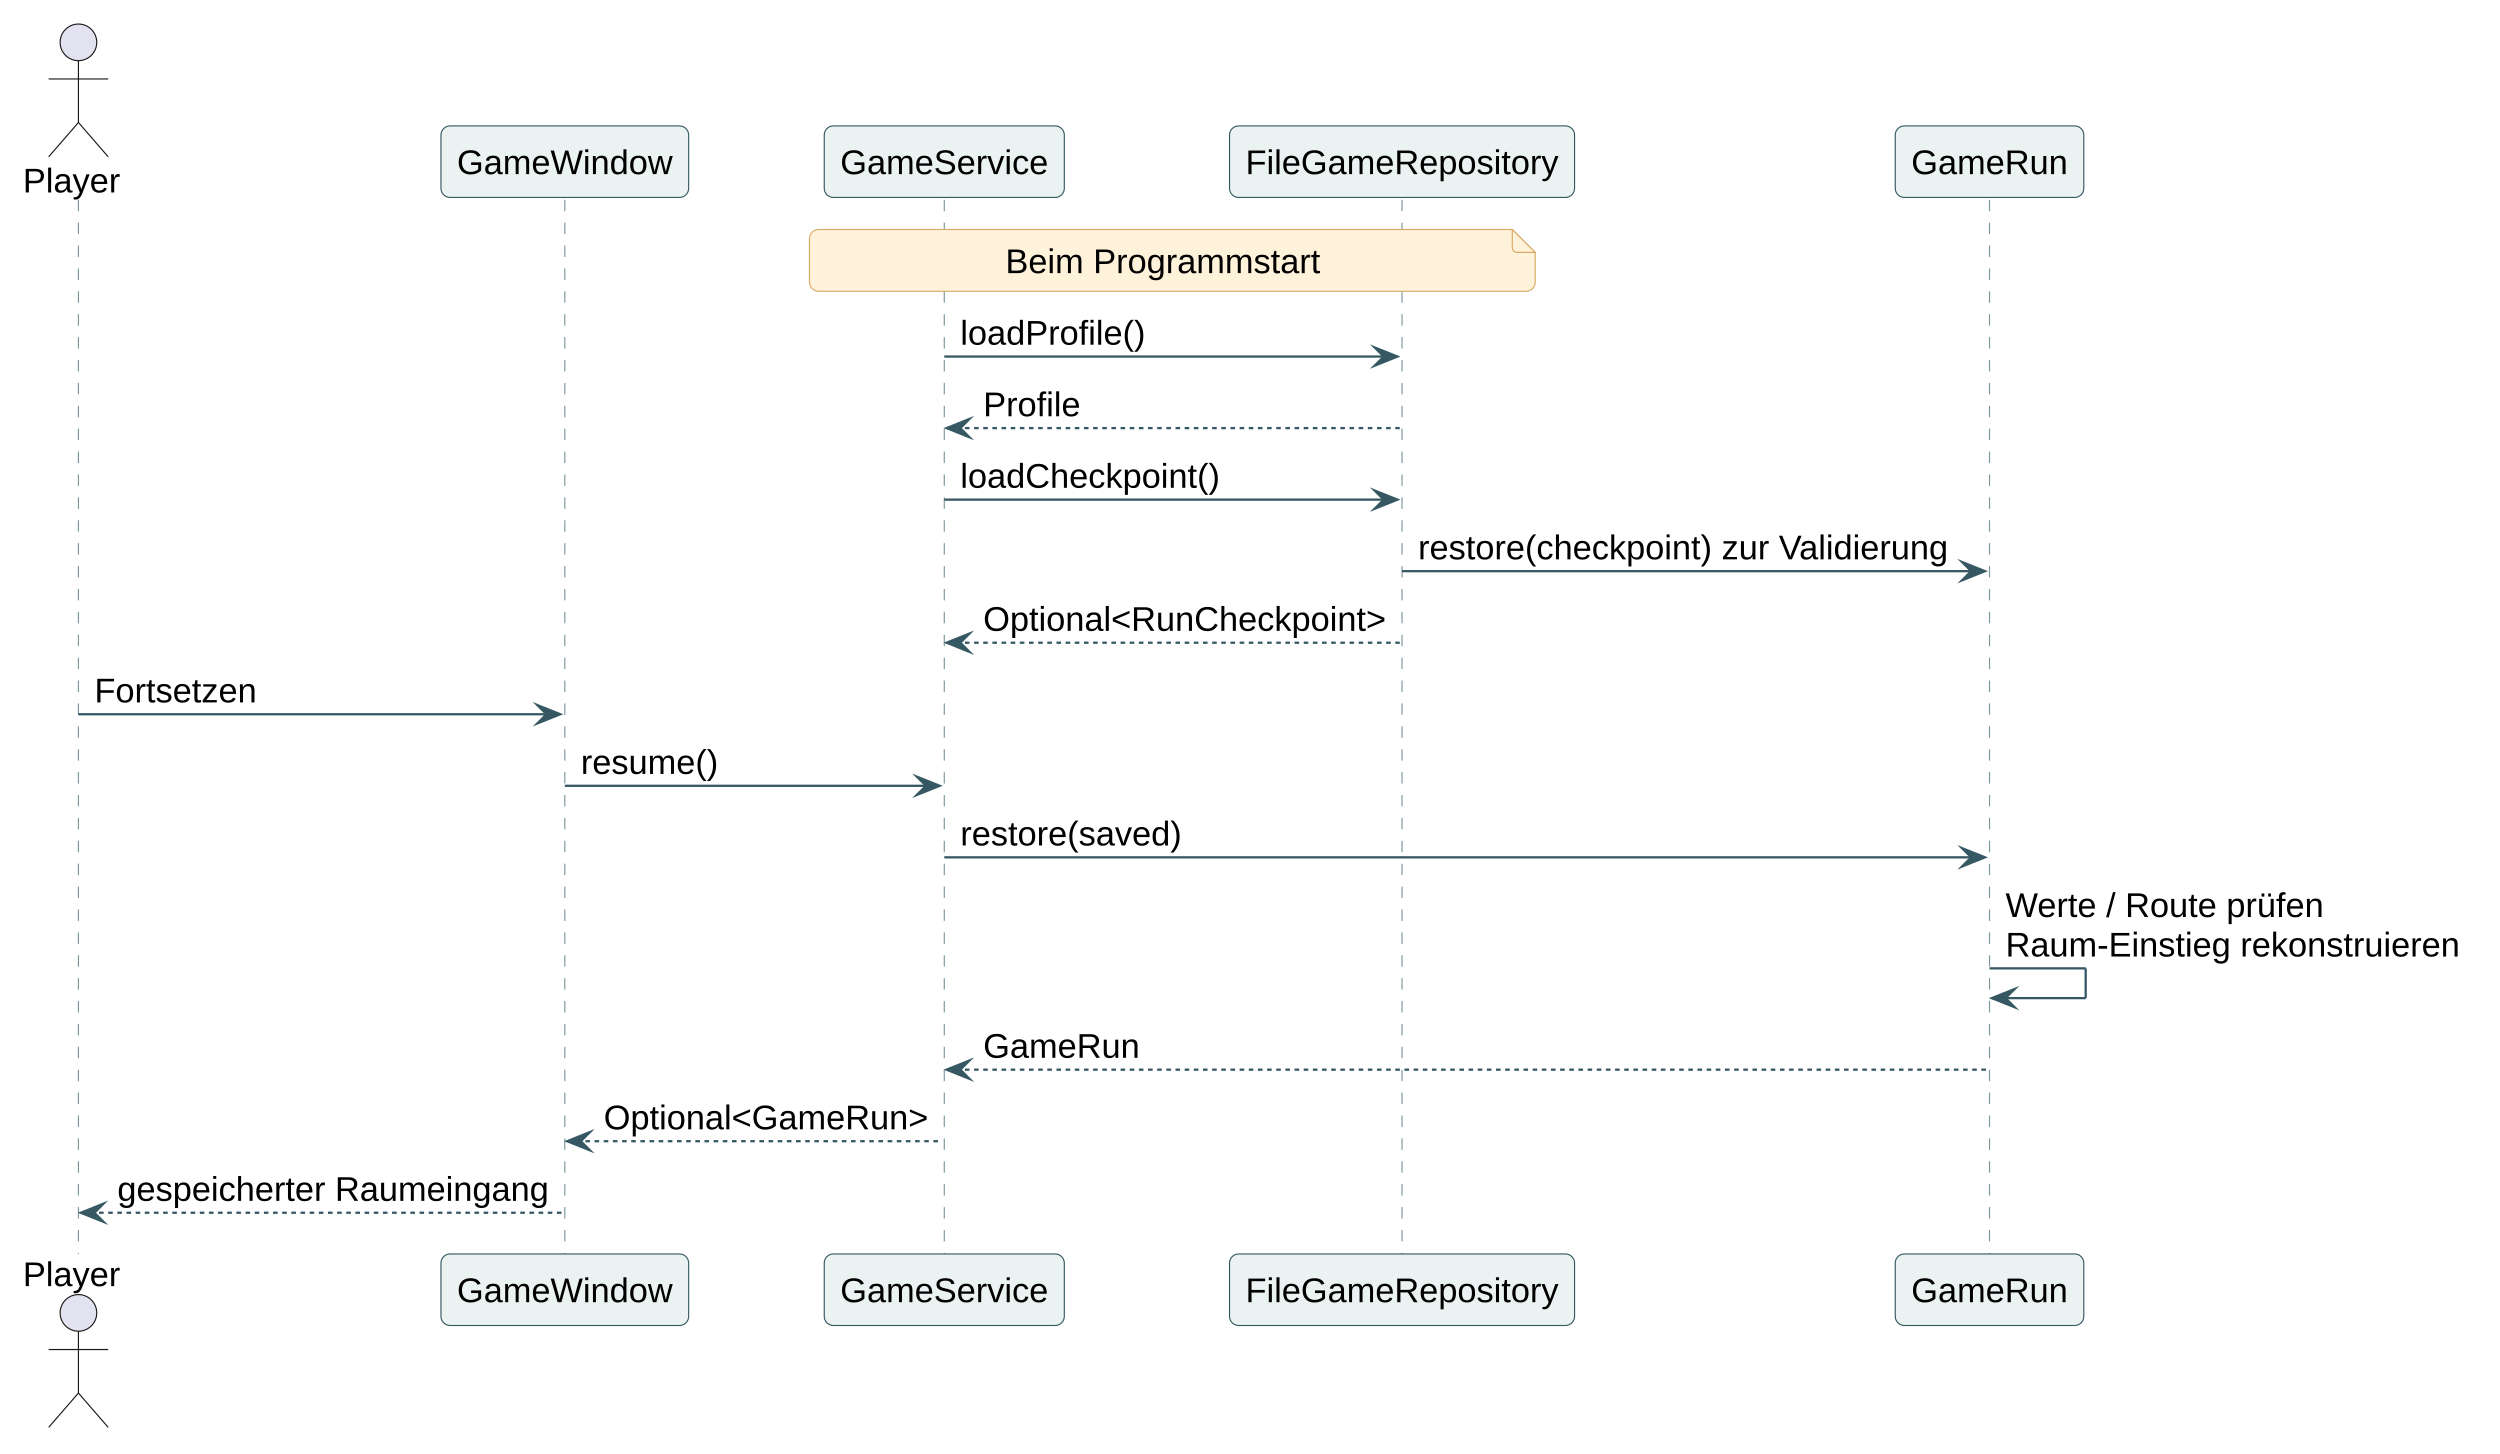
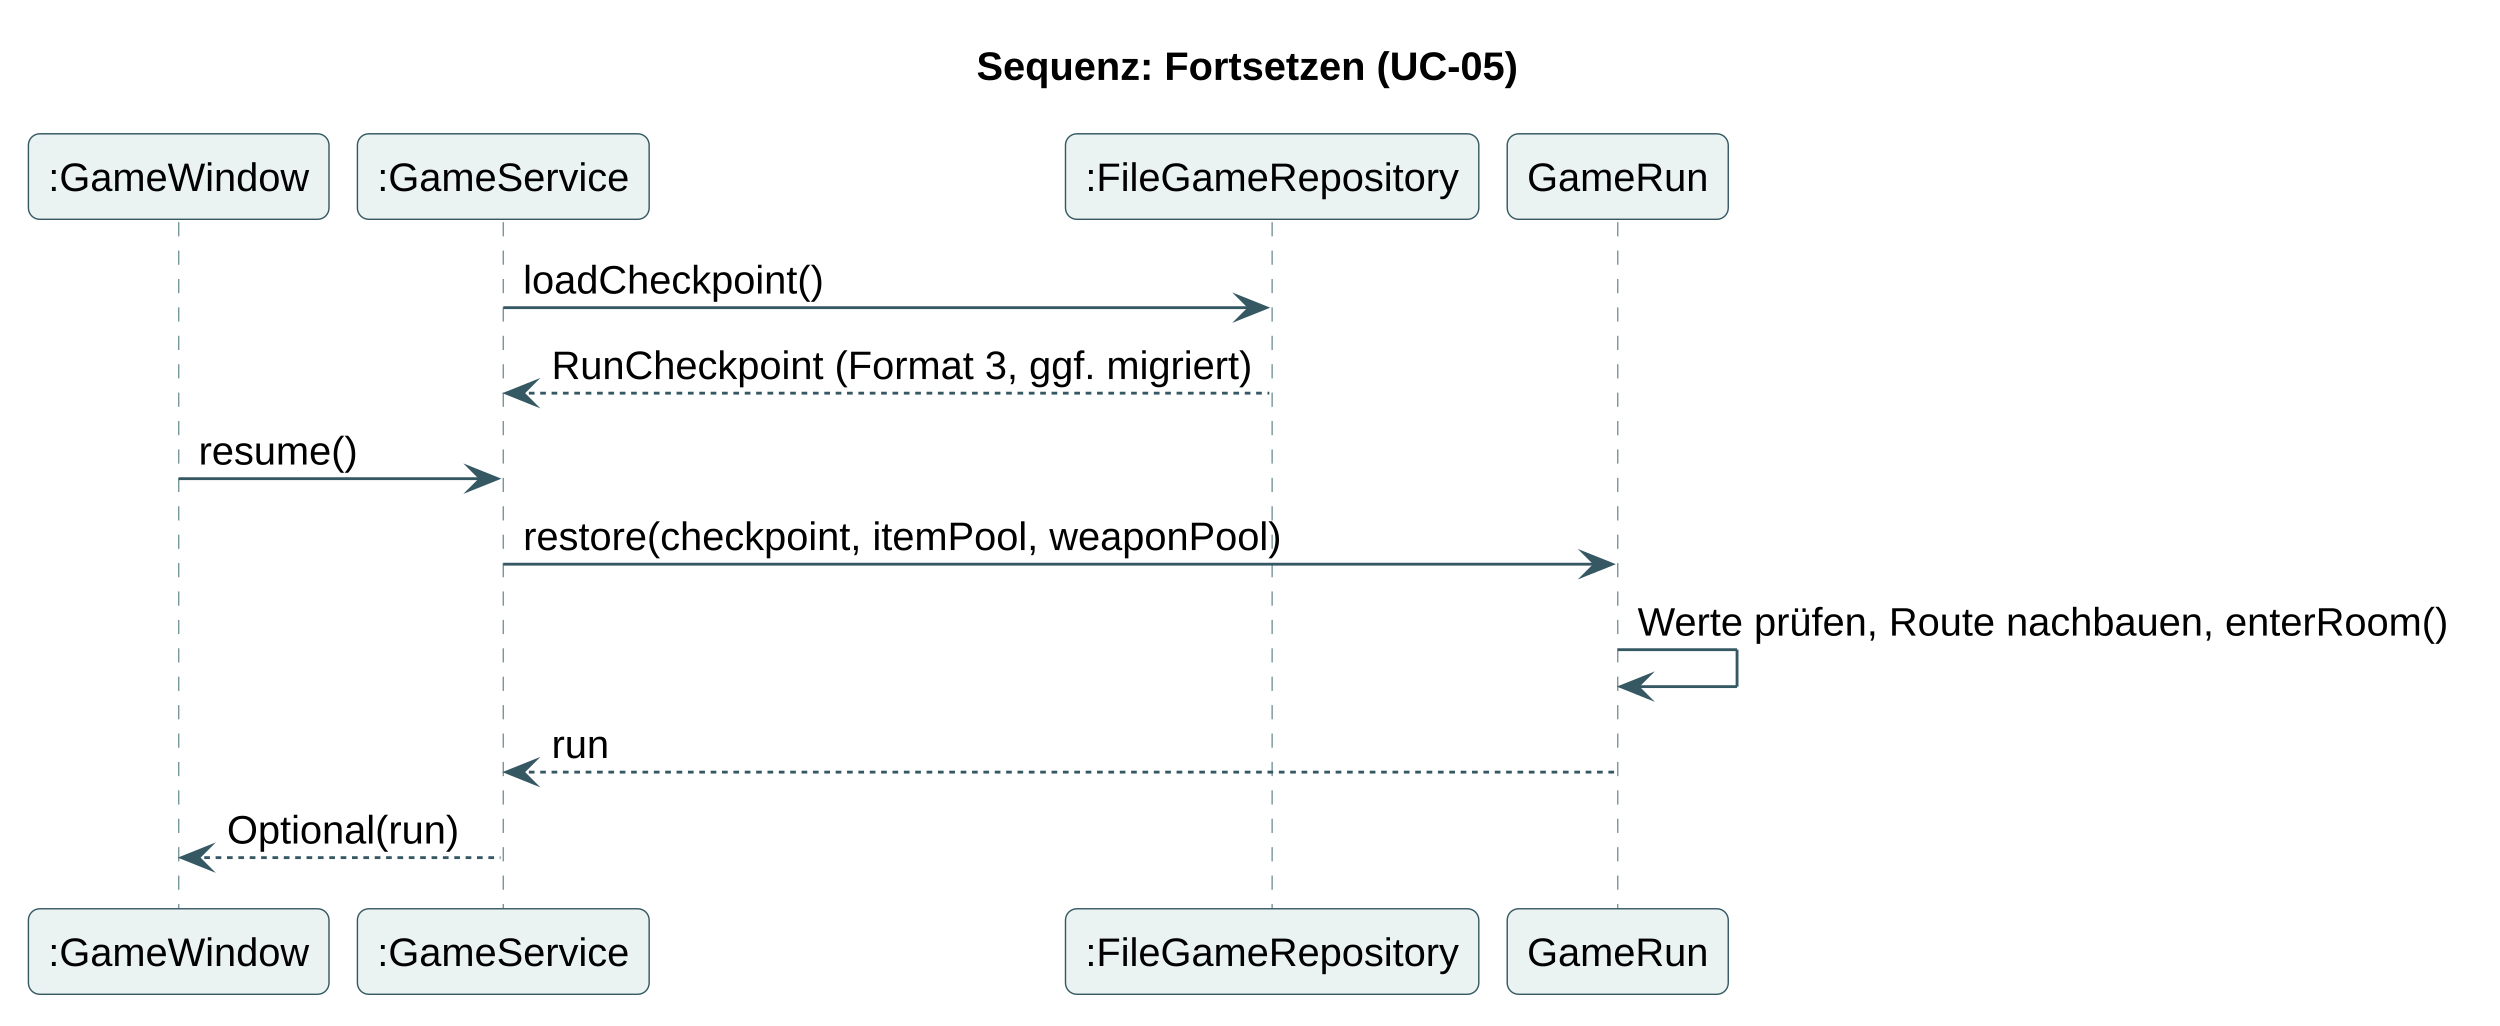
- <svg xmlns="http://www.w3.org/2000/svg" version="1.1" data-diagram-type="SEQUENCE" style="width:1092px;height:635px;background:#FFFFFF;" width="1092px" height="635px" viewBox="0 0 1092 635" zoomAndPan="magnify" preserveAspectRatio="none" contentStyleType="text/css">
+ <svg xmlns="http://www.w3.org/2000/svg" version="1.1" data-diagram-type="SEQUENCE" style="width:880px;height:361px;background:#FFFFFF;" width="880px" height="361px" viewBox="0 0 880 361" zoomAndPan="magnify" preserveAspectRatio="none" contentStyleType="text/css">
  <defs />
  <g font-family="sans-serif" lengthAdjust="spacing">
-     <g>
-       <rect x="30.759" y="87.249" width="8" height="460.479" fill="#000" fill-opacity="0" />
-       <line x1="34.259" y1="87.249" x2="34.259" y2="547.728" style="stroke:#7A979C;stroke-width:0.5;stroke-dasharray:5,5;" />
+     <g class="title" data-source-line="19">
+       <text x="343.735" y="28.132" fill="#000" font-size="14" textLength="190.572" font-weight="700" font-family="Arial">Sequenz: Fortsetzen (UC-05)</text>
    </g>
    <g>
-       <rect x="243.211" y="87.249" width="8" height="460.479" fill="#000" fill-opacity="0" />
-       <line x1="246.711" y1="87.249" x2="246.711" y2="547.728" style="stroke:#7A979C;stroke-width:0.5;stroke-dasharray:5,5;" />
+       <rect x="59.403" y="78.197" width="8" height="241.69" fill="#000" fill-opacity="0" />
+       <line x1="62.903" y1="78.197" x2="62.903" y2="319.888" style="stroke:#7A979C;stroke-width:0.5;stroke-dasharray:5,5;" />
    </g>
    <g>
-       <rect x="408.964" y="87.249" width="8" height="460.479" fill="#000" fill-opacity="0" />
-       <line x1="412.464" y1="87.249" x2="412.464" y2="547.728" style="stroke:#7A979C;stroke-width:0.5;stroke-dasharray:5,5;" />
+       <rect x="173.655" y="78.197" width="8" height="241.69" fill="#000" fill-opacity="0" />
+       <line x1="177.155" y1="78.197" x2="177.155" y2="319.888" style="stroke:#7A979C;stroke-width:0.5;stroke-dasharray:5,5;" />
    </g>
    <g>
-       <rect x="608.913" y="87.249" width="8" height="460.479" fill="#000" fill-opacity="0" />
-       <line x1="612.413" y1="87.249" x2="612.413" y2="547.728" style="stroke:#7A979C;stroke-width:0.5;stroke-dasharray:5,5;" />
+       <rect x="444.295" y="78.197" width="8" height="241.69" fill="#000" fill-opacity="0" />
+       <line x1="447.795" y1="78.197" x2="447.795" y2="319.888" style="stroke:#7A979C;stroke-width:0.5;stroke-dasharray:5,5;" />
    </g>
    <g>
-       <rect x="865.523" y="87.249" width="8" height="460.479" fill="#000" fill-opacity="0" />
-       <line x1="869.023" y1="87.249" x2="869.023" y2="547.728" style="stroke:#7A979C;stroke-width:0.5;stroke-dasharray:5,5;" />
+       <rect x="565.943" y="78.197" width="8" height="241.69" fill="#000" fill-opacity="0" />
+       <line x1="569.443" y1="78.197" x2="569.443" y2="319.888" style="stroke:#7A979C;stroke-width:0.5;stroke-dasharray:5,5;" />
    </g>
-     <text x="10" y="84.07" fill="#000" font-size="15" textLength="42.517" font-family="Arial">Player</text>
-     <ellipse cx="34.259" cy="18.5" rx="8" ry="8" fill="#E2E2F0" style="stroke:#181818;stroke-width:0.5;" />
-     <path d="M34.259,26.5 L34.259,53.5 M21.259,34.5 L47.259,34.5 M34.259,53.5 L21.259,68.5 M34.259,53.5 L47.259,68.5" style="stroke:#181818;stroke-width:0.5;" fill="none" />
-     <rect x="192.612" y="55" width="108.197" height="31.249" fill="#EAF3F2" style="stroke:#355863;stroke-width:0.5;" rx="4" ry="4" />
-     <text x="199.612" y="76.07" fill="#000" font-size="15" textLength="94.197" font-family="Arial">GameWindow</text>
-     <rect x="360.031" y="55" width="104.864" height="31.249" fill="#EAF3F2" style="stroke:#355863;stroke-width:0.5;" rx="4" ry="4" />
-     <text x="367.031" y="76.07" fill="#000" font-size="15" textLength="90.864" font-family="Arial">GameService</text>
-     <rect x="537.056" y="55" width="150.714" height="31.249" fill="#EAF3F2" style="stroke:#355863;stroke-width:0.5;" rx="4" ry="4" />
-     <text x="544.056" y="76.07" fill="#000" font-size="15" textLength="136.714" font-family="Arial">FileGameRepository</text>
-     <rect x="827.841" y="55" width="82.364" height="31.249" fill="#EAF3F2" style="stroke:#355863;stroke-width:0.5;" rx="4" ry="4" />
-     <text x="834.841" y="76.07" fill="#000" font-size="15" textLength="68.364" font-family="Arial">GameRun</text>
-     <text x="10" y="561.798" fill="#000" font-size="15" textLength="42.517" font-family="Arial">Player</text>
-     <ellipse cx="34.259" cy="573.477" rx="8" ry="8" fill="#E2E2F0" style="stroke:#181818;stroke-width:0.5;" />
-     <path d="M34.259,581.477 L34.259,608.477 M21.259,589.477 L47.259,589.477 M34.259,608.477 L21.259,623.477 M34.259,608.477 L47.259,623.477" style="stroke:#181818;stroke-width:0.5;" fill="none" />
-     <rect x="192.612" y="547.728" width="108.197" height="31.249" fill="#EAF3F2" style="stroke:#355863;stroke-width:0.5;" rx="4" ry="4" />
-     <text x="199.612" y="568.798" fill="#000" font-size="15" textLength="94.197" font-family="Arial">GameWindow</text>
-     <rect x="360.031" y="547.728" width="104.864" height="31.249" fill="#EAF3F2" style="stroke:#355863;stroke-width:0.5;" rx="4" ry="4" />
-     <text x="367.031" y="568.798" fill="#000" font-size="15" textLength="90.864" font-family="Arial">GameService</text>
-     <rect x="537.056" y="547.728" width="150.714" height="31.249" fill="#EAF3F2" style="stroke:#355863;stroke-width:0.5;" rx="4" ry="4" />
-     <text x="544.056" y="568.798" fill="#000" font-size="15" textLength="136.714" font-family="Arial">FileGameRepository</text>
-     <rect x="827.841" y="547.728" width="82.364" height="31.249" fill="#EAF3F2" style="stroke:#355863;stroke-width:0.5;" rx="4" ry="4" />
-     <text x="834.841" y="568.798" fill="#000" font-size="15" textLength="68.364" font-family="Arial">GameRun</text>
-     <path d="M353.569,104.249 L353.569,123.249 A4,4 0 0 0 357.569,127.249 L666.569,127.249 A4,4 0 0 0 670.569,123.249 L670.569,110.249 L660.569,100.249 L357.569,100.249 A4,4 0 0 0 353.569,104.249" style="stroke:#D8AA64;stroke-width:0.5;" fill="#FFF2DA" />
-     <path d="M660.569,100.249 L660.569,108.249 A2,2 0 0 0 662.569,110.249 L670.569,110.249 L660.569,100.249" style="stroke:#D8AA64;stroke-width:0.5;" fill="#FFF2DA" />
-     <text x="439.175" y="119.318" fill="#000" font-size="15" textLength="137.527" font-family="Arial">Beim Programmstart</text>
-     <polygon points="600.413,151.746,610.413,155.746,600.413,159.746,604.413,155.746" fill="#355863" style="stroke:#355863;stroke-width:1;stroke-linejoin:miter;stroke-miterlimit:10;" />
-     <line x1="412.464" y1="155.746" x2="606.413" y2="155.746" style="stroke:#355863;stroke-width:1;" />
-     <text x="419.464" y="150.567" fill="#000" font-size="15" textLength="80.867" font-family="Arial">loadProfile()</text>
-     <polygon points="423.464,182.994,413.464,186.994,423.464,190.994,419.464,186.994" fill="#355863" style="stroke:#355863;stroke-width:1;stroke-linejoin:miter;stroke-miterlimit:10;" />
-     <line x1="417.464" y1="186.994" x2="611.413" y2="186.994" style="stroke:#355863;stroke-width:1;stroke-dasharray:2,2;" />
-     <text x="429.464" y="181.815" fill="#000" font-size="15" textLength="42.517" font-family="Arial">Profile</text>
-     <polygon points="600.413,214.243,610.413,218.243,600.413,222.243,604.413,218.243" fill="#355863" style="stroke:#355863;stroke-width:1;stroke-linejoin:miter;stroke-miterlimit:10;" />
-     <line x1="412.464" y1="218.243" x2="606.413" y2="218.243" style="stroke:#355863;stroke-width:1;" />
-     <text x="419.464" y="213.064" fill="#000" font-size="15" textLength="113.394" font-family="Arial">loadCheckpoint()</text>
-     <polygon points="857.023,245.491,867.023,249.491,857.023,253.491,861.023,249.491" fill="#355863" style="stroke:#355863;stroke-width:1;stroke-linejoin:miter;stroke-miterlimit:10;" />
-     <line x1="612.413" y1="249.491" x2="863.023" y2="249.491" style="stroke:#355863;stroke-width:1;" />
-     <text x="619.413" y="244.313" fill="#000" font-size="15" textLength="232.61" font-family="Arial">restore(checkpoint) zur Validierung</text>
-     <polygon points="423.464,276.74,413.464,280.74,423.464,284.74,419.464,280.74" fill="#355863" style="stroke:#355863;stroke-width:1;stroke-linejoin:miter;stroke-miterlimit:10;" />
-     <line x1="417.464" y1="280.74" x2="611.413" y2="280.74" style="stroke:#355863;stroke-width:1;stroke-dasharray:2,2;" />
-     <text x="429.464" y="275.561" fill="#000" font-size="15" textLength="175.95" font-family="Arial">Optional&lt;RunCheckpoint&gt;</text>
-     <polygon points="234.711,307.988,244.711,311.988,234.711,315.988,238.711,311.988" fill="#355863" style="stroke:#355863;stroke-width:1;stroke-linejoin:miter;stroke-miterlimit:10;" />
-     <line x1="34.259" y1="311.988" x2="240.711" y2="311.988" style="stroke:#355863;stroke-width:1;" />
-     <text x="41.259" y="306.81" fill="#000" font-size="15" textLength="70.862" font-family="Arial">Fortsetzen</text>
-     <polygon points="400.464,339.237,410.464,343.237,400.464,347.237,404.464,343.237" fill="#355863" style="stroke:#355863;stroke-width:1;stroke-linejoin:miter;stroke-miterlimit:10;" />
-     <line x1="246.711" y1="343.237" x2="406.464" y2="343.237" style="stroke:#355863;stroke-width:1;" />
-     <text x="253.711" y="338.058" fill="#000" font-size="15" textLength="60.007" font-family="Arial">resume()</text>
-     <polygon points="857.023,370.485,867.023,374.485,857.023,378.485,861.023,374.485" fill="#355863" style="stroke:#355863;stroke-width:1;stroke-linejoin:miter;stroke-miterlimit:10;" />
-     <line x1="412.464" y1="374.485" x2="863.023" y2="374.485" style="stroke:#355863;stroke-width:1;" />
-     <text x="419.464" y="369.307" fill="#000" font-size="15" textLength="96.702" font-family="Arial">restore(saved)</text>
-     <line x1="869.023" y1="422.982" x2="911.023" y2="422.982" style="stroke:#355863;stroke-width:1;" />
-     <line x1="911.023" y1="422.982" x2="911.023" y2="435.982" style="stroke:#355863;stroke-width:1;" />
-     <line x1="870.023" y1="435.982" x2="911.023" y2="435.982" style="stroke:#355863;stroke-width:1;" />
-     <polygon points="880.023,431.982,870.023,435.982,880.023,439.982,876.023,435.982" fill="#355863" style="stroke:#355863;stroke-width:1;stroke-linejoin:miter;stroke-miterlimit:10;" />
-     <text x="876.023" y="400.555" fill="#000" font-size="15" textLength="139.233" font-family="Arial">Werte / Route prüfen</text>
-     <text x="876.023" y="417.804" fill="#000" font-size="15" textLength="198.42" font-family="Arial">Raum-Einstieg rekonstruieren</text>
-     <polygon points="423.464,463.231,413.464,467.231,423.464,471.231,419.464,467.231" fill="#355863" style="stroke:#355863;stroke-width:1;stroke-linejoin:miter;stroke-miterlimit:10;" />
-     <line x1="417.464" y1="467.231" x2="868.023" y2="467.231" style="stroke:#355863;stroke-width:1;stroke-dasharray:2,2;" />
-     <text x="429.464" y="462.052" fill="#000" font-size="15" textLength="68.364" font-family="Arial">GameRun</text>
-     <polygon points="257.711,494.479,247.711,498.479,257.711,502.479,253.711,498.479" fill="#355863" style="stroke:#355863;stroke-width:1;stroke-linejoin:miter;stroke-miterlimit:10;" />
-     <line x1="251.711" y1="498.479" x2="411.464" y2="498.479" style="stroke:#355863;stroke-width:1;stroke-dasharray:2,2;" />
-     <text x="263.711" y="493.301" fill="#000" font-size="15" textLength="141.753" font-family="Arial">Optional&lt;GameRun&gt;</text>
-     <polygon points="45.259,525.728,35.259,529.728,45.259,533.728,41.259,529.728" fill="#355863" style="stroke:#355863;stroke-width:1;stroke-linejoin:miter;stroke-miterlimit:10;" />
-     <line x1="39.259" y1="529.728" x2="245.711" y2="529.728" style="stroke:#355863;stroke-width:1;stroke-dasharray:2,2;" />
-     <text x="51.259" y="524.549" fill="#000" font-size="15" textLength="188.452" font-family="Arial">gespeicherter Raumeingang</text>
+     <rect x="10" y="47.099" width="105.807" height="30.099" fill="#EAF3F2" style="stroke:#355863;stroke-width:0.5;" rx="4" ry="4" />
+     <text x="17" y="67.23" fill="#000" font-size="14" textLength="91.807" font-family="Arial">:GameWindow</text>
+     <rect x="125.807" y="47.099" width="102.696" height="30.099" fill="#EAF3F2" style="stroke:#355863;stroke-width:0.5;" rx="4" ry="4" />
+     <text x="132.807" y="67.23" fill="#000" font-size="14" textLength="88.696" font-family="Arial">:GameService</text>
+     <rect x="375.051" y="47.099" width="145.489" height="30.099" fill="#EAF3F2" style="stroke:#355863;stroke-width:0.5;" rx="4" ry="4" />
+     <text x="382.051" y="67.23" fill="#000" font-size="14" textLength="131.489" font-family="Arial">:FileGameRepository</text>
+     <rect x="530.54" y="47.099" width="77.807" height="30.099" fill="#EAF3F2" style="stroke:#355863;stroke-width:0.5;" rx="4" ry="4" />
+     <text x="537.54" y="67.23" fill="#000" font-size="14" textLength="63.807" font-family="Arial">GameRun</text>
+     <rect x="10" y="319.888" width="105.807" height="30.099" fill="#EAF3F2" style="stroke:#355863;stroke-width:0.5;" rx="4" ry="4" />
+     <text x="17" y="340.02" fill="#000" font-size="14" textLength="91.807" font-family="Arial">:GameWindow</text>
+     <rect x="125.807" y="319.888" width="102.696" height="30.099" fill="#EAF3F2" style="stroke:#355863;stroke-width:0.5;" rx="4" ry="4" />
+     <text x="132.807" y="340.02" fill="#000" font-size="14" textLength="88.696" font-family="Arial">:GameService</text>
+     <rect x="375.051" y="319.888" width="145.489" height="30.099" fill="#EAF3F2" style="stroke:#355863;stroke-width:0.5;" rx="4" ry="4" />
+     <text x="382.051" y="340.02" fill="#000" font-size="14" textLength="131.489" font-family="Arial">:FileGameRepository</text>
+     <rect x="530.54" y="319.888" width="77.807" height="30.099" fill="#EAF3F2" style="stroke:#355863;stroke-width:0.5;" rx="4" ry="4" />
+     <text x="537.54" y="340.02" fill="#000" font-size="14" textLength="63.807" font-family="Arial">GameRun</text>
+     <polygon points="435.795,104.296,445.795,108.296,435.795,112.296,439.795,108.296" fill="#355863" style="stroke:#355863;stroke-width:1;stroke-linejoin:miter;stroke-miterlimit:10;" />
+     <line x1="177.155" y1="108.296" x2="441.795" y2="108.296" style="stroke:#355863;stroke-width:1;" />
+     <text x="184.155" y="103.329" fill="#000" font-size="14" textLength="105.834" font-family="Arial">loadCheckpoint()</text>
+     <polygon points="188.155,134.395,178.155,138.395,188.155,142.395,184.155,138.395" fill="#355863" style="stroke:#355863;stroke-width:1;stroke-linejoin:miter;stroke-miterlimit:10;" />
+     <line x1="182.155" y1="138.395" x2="446.795" y2="138.395" style="stroke:#355863;stroke-width:1;stroke-dasharray:2,2;" />
+     <text x="194.155" y="133.428" fill="#000" font-size="14" textLength="246.641" font-family="Arial">RunCheckpoint (Format 3, ggf. migriert)</text>
+     <polygon points="165.155,164.493,175.155,168.493,165.155,172.493,169.155,168.493" fill="#355863" style="stroke:#355863;stroke-width:1;stroke-linejoin:miter;stroke-miterlimit:10;" />
+     <line x1="62.903" y1="168.493" x2="171.155" y2="168.493" style="stroke:#355863;stroke-width:1;" />
+     <text x="69.903" y="163.526" fill="#000" font-size="14" textLength="56.007" font-family="Arial">resume()</text>
+     <polygon points="557.443,194.592,567.443,198.592,557.443,202.592,561.443,198.592" fill="#355863" style="stroke:#355863;stroke-width:1;stroke-linejoin:miter;stroke-miterlimit:10;" />
+     <line x1="177.155" y1="198.592" x2="563.443" y2="198.592" style="stroke:#355863;stroke-width:1;" />
+     <text x="184.155" y="193.625" fill="#000" font-size="14" textLength="266.916" font-family="Arial">restore(checkpoint, itemPool, weaponPool)</text>
+     <line x1="569.443" y1="228.69" x2="611.443" y2="228.69" style="stroke:#355863;stroke-width:1;" />
+     <line x1="611.443" y1="228.69" x2="611.443" y2="241.69" style="stroke:#355863;stroke-width:1;" />
+     <line x1="570.443" y1="241.69" x2="611.443" y2="241.69" style="stroke:#355863;stroke-width:1;" />
+     <polygon points="580.443,237.69,570.443,241.69,580.443,245.69,576.443,241.69" fill="#355863" style="stroke:#355863;stroke-width:1;stroke-linejoin:miter;stroke-miterlimit:10;" />
+     <text x="576.443" y="223.724" fill="#000" font-size="14" textLength="285.599" font-family="Arial">Werte prüfen, Route nachbauen, enterRoom()</text>
+     <polygon points="188.155,267.789,178.155,271.789,188.155,275.789,184.155,271.789" fill="#355863" style="stroke:#355863;stroke-width:1;stroke-linejoin:miter;stroke-miterlimit:10;" />
+     <line x1="182.155" y1="271.789" x2="568.443" y2="271.789" style="stroke:#355863;stroke-width:1;stroke-dasharray:2,2;" />
+     <text x="194.155" y="266.822" fill="#000" font-size="14" textLength="20.234" font-family="Arial">run</text>
+     <polygon points="73.903,297.888,63.903,301.888,73.903,305.888,69.903,301.888" fill="#355863" style="stroke:#355863;stroke-width:1;stroke-linejoin:miter;stroke-miterlimit:10;" />
+     <line x1="67.903" y1="301.888" x2="176.155" y2="301.888" style="stroke:#355863;stroke-width:1;stroke-dasharray:2,2;" />
+     <text x="79.903" y="296.921" fill="#000" font-size="14" textLength="81.703" font-family="Arial">Optional(run)</text>
  </g>
</svg>
